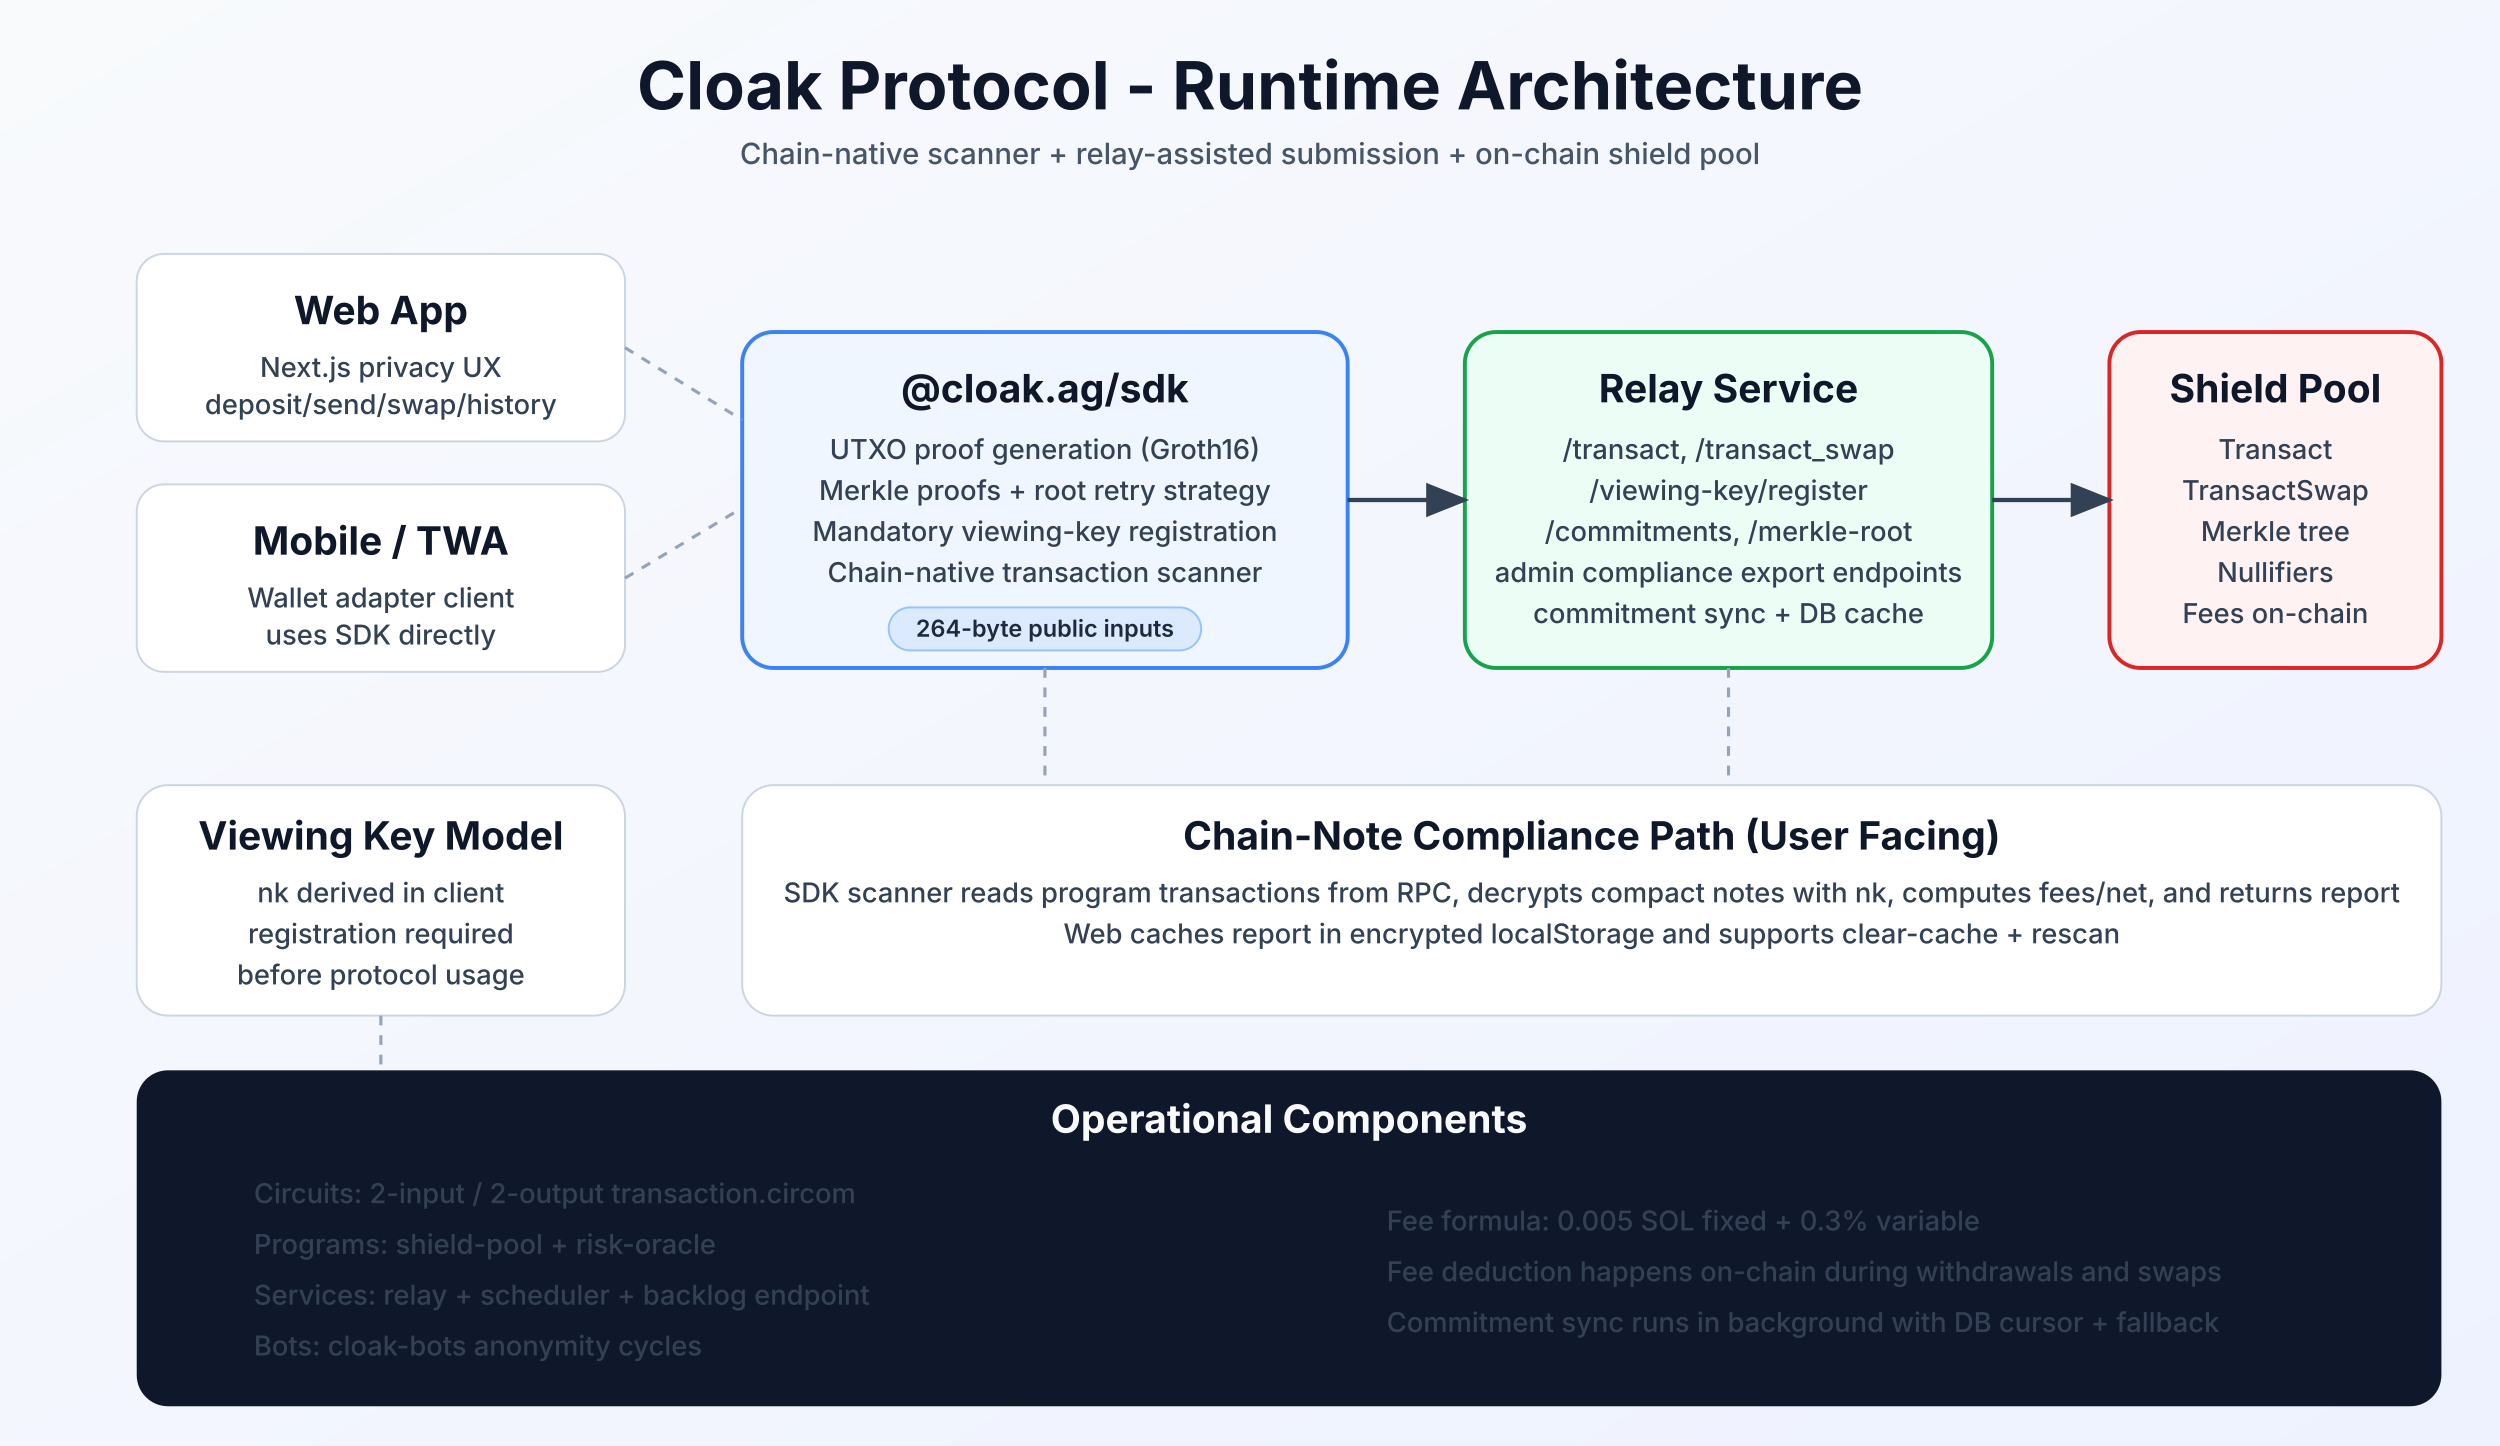
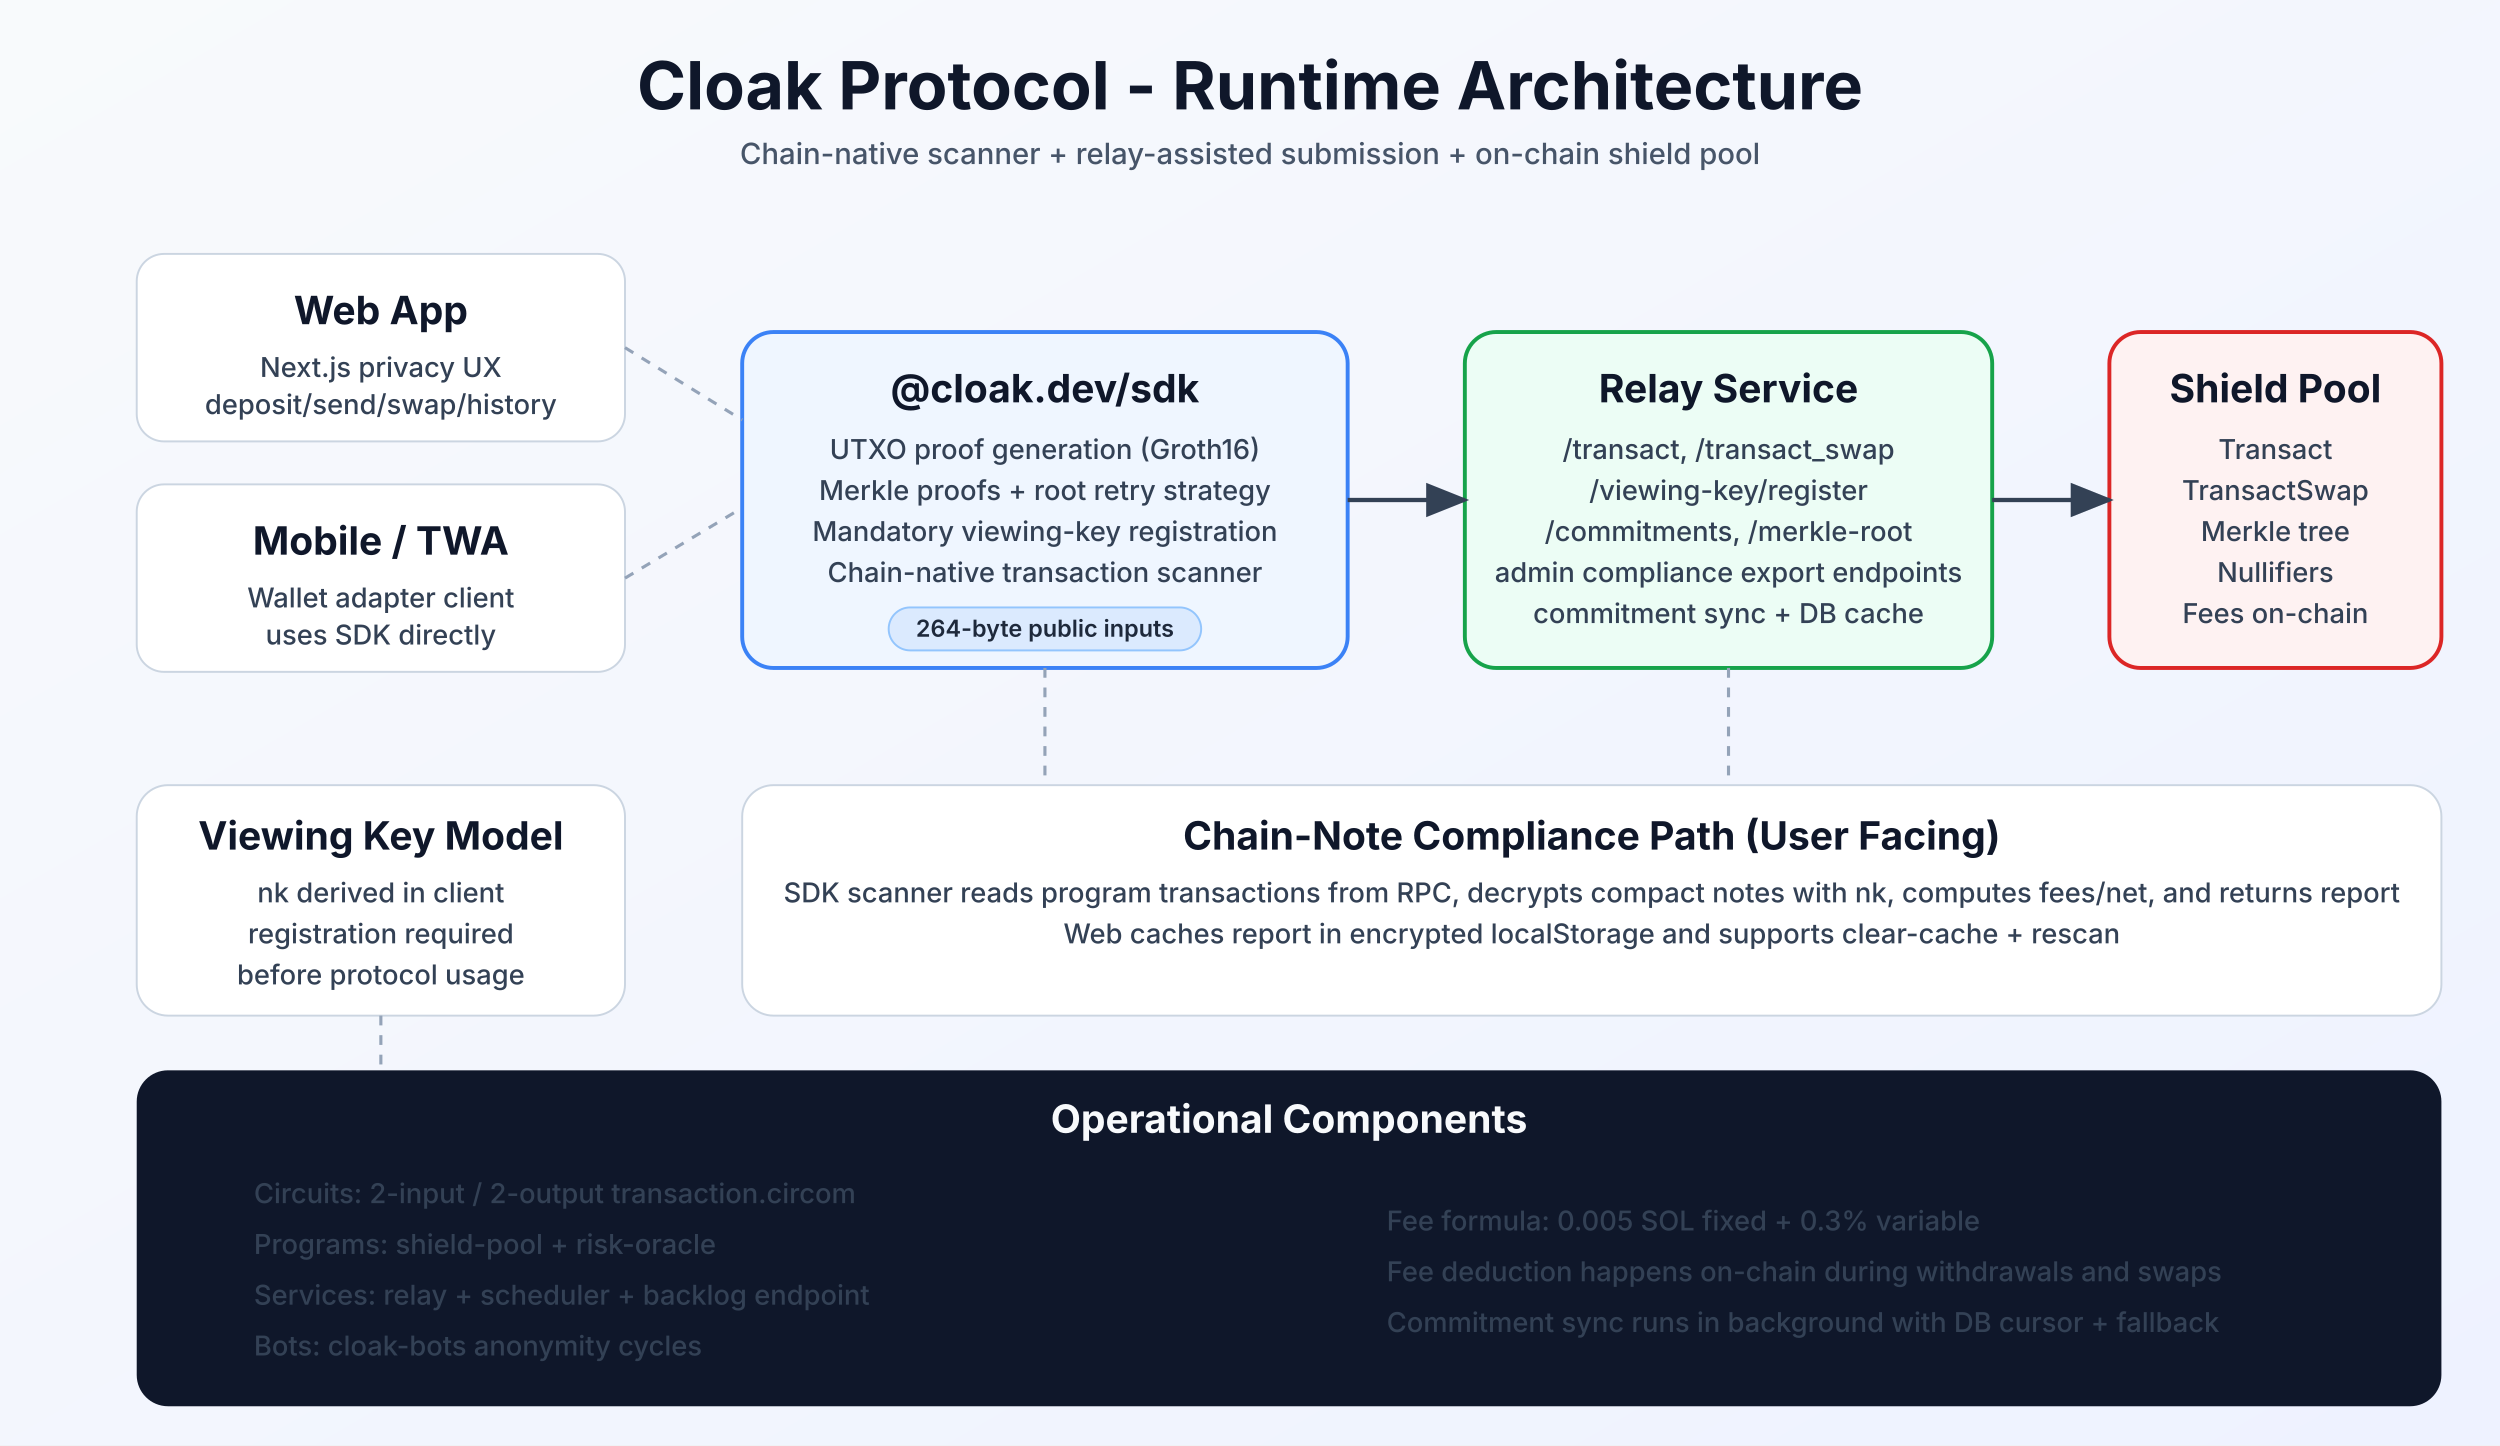
<svg xmlns="http://www.w3.org/2000/svg" viewBox="0 0 1280 740" role="img" aria-label="Cloak system architecture">
  <defs>
    <style>
      .title { font: 700 34px 'Inter', 'Segoe UI', Arial, sans-serif; fill: #0f172a; }
      .subtitle { font: 500 15px 'Inter', 'Segoe UI', Arial, sans-serif; fill: #475569; }
      .h { font: 700 20px 'Inter', 'Segoe UI', Arial, sans-serif; fill: #0f172a; }
      .b { font: 500 14px 'Inter', 'Segoe UI', Arial, sans-serif; fill: #334155; }
      .chip { font: 600 12px 'Inter', 'Segoe UI', Arial, sans-serif; fill: #1e293b; }
      .line { stroke: #334155; stroke-width: 2.2; fill: none; }
      .soft { stroke: #94a3b8; stroke-width: 1.6; fill: none; stroke-dasharray: 5 5; }
    </style>
    <linearGradient id="bg" x1="0" y1="0" x2="1" y2="1">
      <stop offset="0%" stop-color="#f8fafc" />
      <stop offset="100%" stop-color="#eef2ff" />
    </linearGradient>
    <marker id="arrow" markerWidth="10" markerHeight="8" refX="9" refY="4" orient="auto">
      <path d="M0,0 L10,4 L0,8 Z" fill="#334155" />
    </marker>
  </defs>
  <rect width="1280" height="740" fill="url(#bg)" />
  <text x="640" y="56" class="title" text-anchor="middle">Cloak Protocol - Runtime Architecture</text>
  <text x="640" y="84" class="subtitle" text-anchor="middle">Chain-native scanner + relay-assisted submission + on-chain shield pool</text>
  <rect x="70" y="130" width="250" height="96" rx="14" fill="#ffffff" stroke="#cbd5e1" />
  <text x="195" y="166" class="h" text-anchor="middle">Web App</text>
  <text x="195" y="193" class="b" text-anchor="middle">Next.js privacy UX</text>
  <text x="195" y="212" class="b" text-anchor="middle">deposit/send/swap/history</text>
  <rect x="70" y="248" width="250" height="96" rx="14" fill="#ffffff" stroke="#cbd5e1" />
  <text x="195" y="284" class="h" text-anchor="middle">Mobile / TWA</text>
  <text x="195" y="311" class="b" text-anchor="middle">Wallet adapter client</text>
  <text x="195" y="330" class="b" text-anchor="middle">uses SDK directly</text>
  <rect x="380" y="170" width="310" height="172" rx="16" fill="#eff6ff" stroke="#3b82f6" stroke-width="2" />
-   <text x="535" y="206" class="h" text-anchor="middle">@cloak.ag/sdk</text>
+   <text x="535" y="206" class="h" text-anchor="middle">@cloak.dev/sdk</text>
  <text x="535" y="235" class="b" text-anchor="middle">UTXO proof generation (Groth16)</text>
  <text x="535" y="256" class="b" text-anchor="middle">Merkle proofs + root retry strategy</text>
  <text x="535" y="277" class="b" text-anchor="middle">Mandatory viewing-key registration</text>
  <text x="535" y="298" class="b" text-anchor="middle">Chain-native transaction scanner</text>
  <rect x="455" y="311" width="160" height="22" rx="11" fill="#dbeafe" stroke="#93c5fd" />
  <text x="535" y="326" class="chip" text-anchor="middle">264-byte public inputs</text>
  <rect x="750" y="170" width="270" height="172" rx="16" fill="#ecfdf5" stroke="#16a34a" stroke-width="2" />
  <text x="885" y="206" class="h" text-anchor="middle">Relay Service</text>
  <text x="885" y="235" class="b" text-anchor="middle">/transact, /transact_swap</text>
  <text x="885" y="256" class="b" text-anchor="middle">/viewing-key/register</text>
  <text x="885" y="277" class="b" text-anchor="middle">/commitments, /merkle-root</text>
  <text x="885" y="298" class="b" text-anchor="middle">admin compliance export endpoints</text>
  <text x="885" y="319" class="b" text-anchor="middle">commitment sync + DB cache</text>
  <rect x="1080" y="170" width="170" height="172" rx="16" fill="#fef2f2" stroke="#dc2626" stroke-width="2" />
  <text x="1165" y="206" class="h" text-anchor="middle">Shield Pool</text>
  <text x="1165" y="235" class="b" text-anchor="middle">Transact</text>
  <text x="1165" y="256" class="b" text-anchor="middle">TransactSwap</text>
  <text x="1165" y="277" class="b" text-anchor="middle">Merkle tree</text>
  <text x="1165" y="298" class="b" text-anchor="middle">Nullifiers</text>
  <text x="1165" y="319" class="b" text-anchor="middle">Fees on-chain</text>
  <rect x="380" y="402" width="870" height="118" rx="16" fill="#ffffff" stroke="#cbd5e1" />
  <text x="815" y="435" class="h" text-anchor="middle">Chain-Note Compliance Path (User Facing)</text>
  <text x="815" y="462" class="b" text-anchor="middle">SDK scanner reads program transactions from RPC, decrypts compact notes with nk, computes fees/net, and returns report</text>
  <text x="815" y="483" class="b" text-anchor="middle">Web caches report in encrypted localStorage and supports clear-cache + rescan</text>
  <rect x="70" y="402" width="250" height="118" rx="16" fill="#ffffff" stroke="#cbd5e1" />
  <text x="195" y="435" class="h" text-anchor="middle">Viewing Key Model</text>
  <text x="195" y="462" class="b" text-anchor="middle">nk derived in client</text>
  <text x="195" y="483" class="b" text-anchor="middle">registration required</text>
  <text x="195" y="504" class="b" text-anchor="middle">before protocol usage</text>
  <rect x="70" y="548" width="1180" height="172" rx="16" fill="#0f172a" />
  <text x="660" y="580" font-family="Inter, Segoe UI, Arial, sans-serif" font-size="20" font-weight="700" fill="#f8fafc" text-anchor="middle">Operational Components</text>
  <text x="130" y="616" class="b" fill="#cbd5e1">Circuits: 2-input / 2-output transaction.circom</text>
  <text x="130" y="642" class="b" fill="#cbd5e1">Programs: shield-pool + risk-oracle</text>
  <text x="130" y="668" class="b" fill="#cbd5e1">Services: relay + scheduler + backlog endpoint</text>
  <text x="130" y="694" class="b" fill="#cbd5e1">Bots: cloak-bots anonymity cycles</text>
  <text x="710" y="630" class="b" fill="#94a3b8">Fee formula: 0.005 SOL fixed + 0.3% variable</text>
  <text x="710" y="656" class="b" fill="#94a3b8">Fee deduction happens on-chain during withdrawals and swaps</text>
  <text x="710" y="682" class="b" fill="#94a3b8">Commitment sync runs in background with DB cursor + fallback</text>
  <path d="M320 178 L380 215" class="soft" />
  <path d="M320 296 L380 260" class="soft" />
  <line x1="690" y1="256" x2="750" y2="256" class="line" marker-end="url(#arrow)" />
  <line x1="1020" y1="256" x2="1080" y2="256" class="line" marker-end="url(#arrow)" />
  <line x1="885" y1="342" x2="885" y2="402" class="soft" />
  <line x1="535" y1="342" x2="535" y2="402" class="soft" />
  <line x1="195" y1="520" x2="195" y2="548" class="soft" />
</svg>
